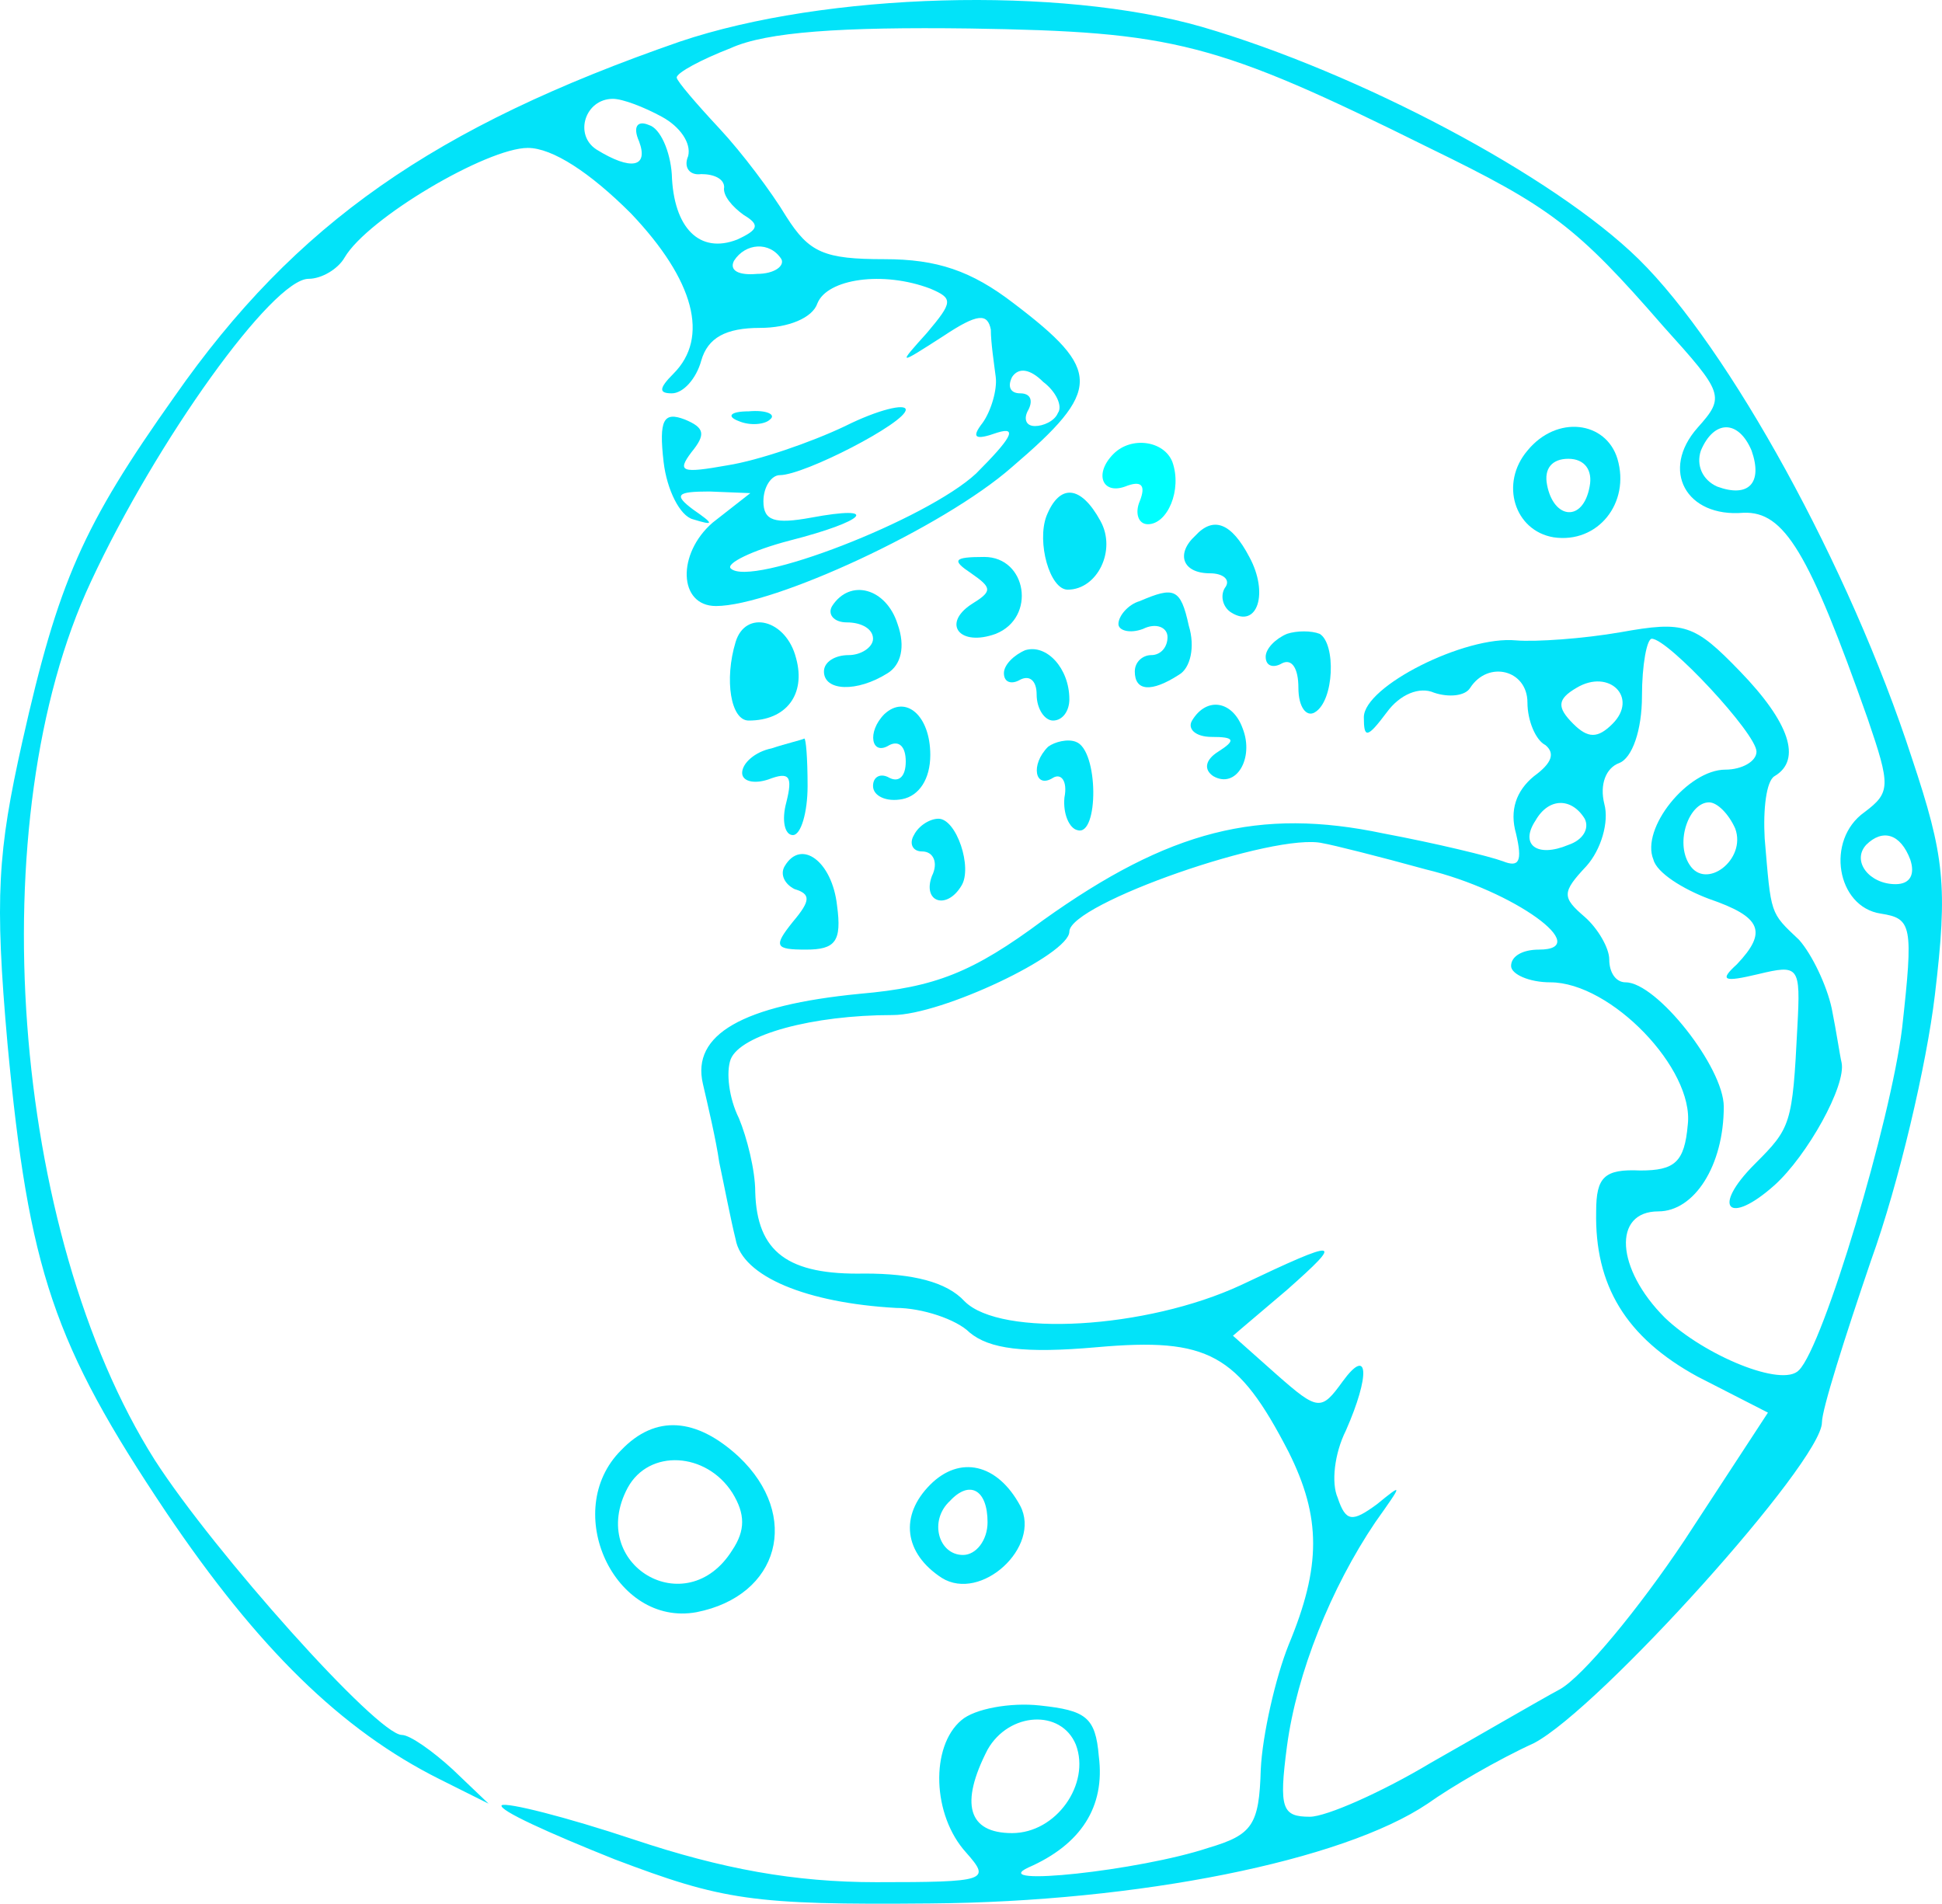
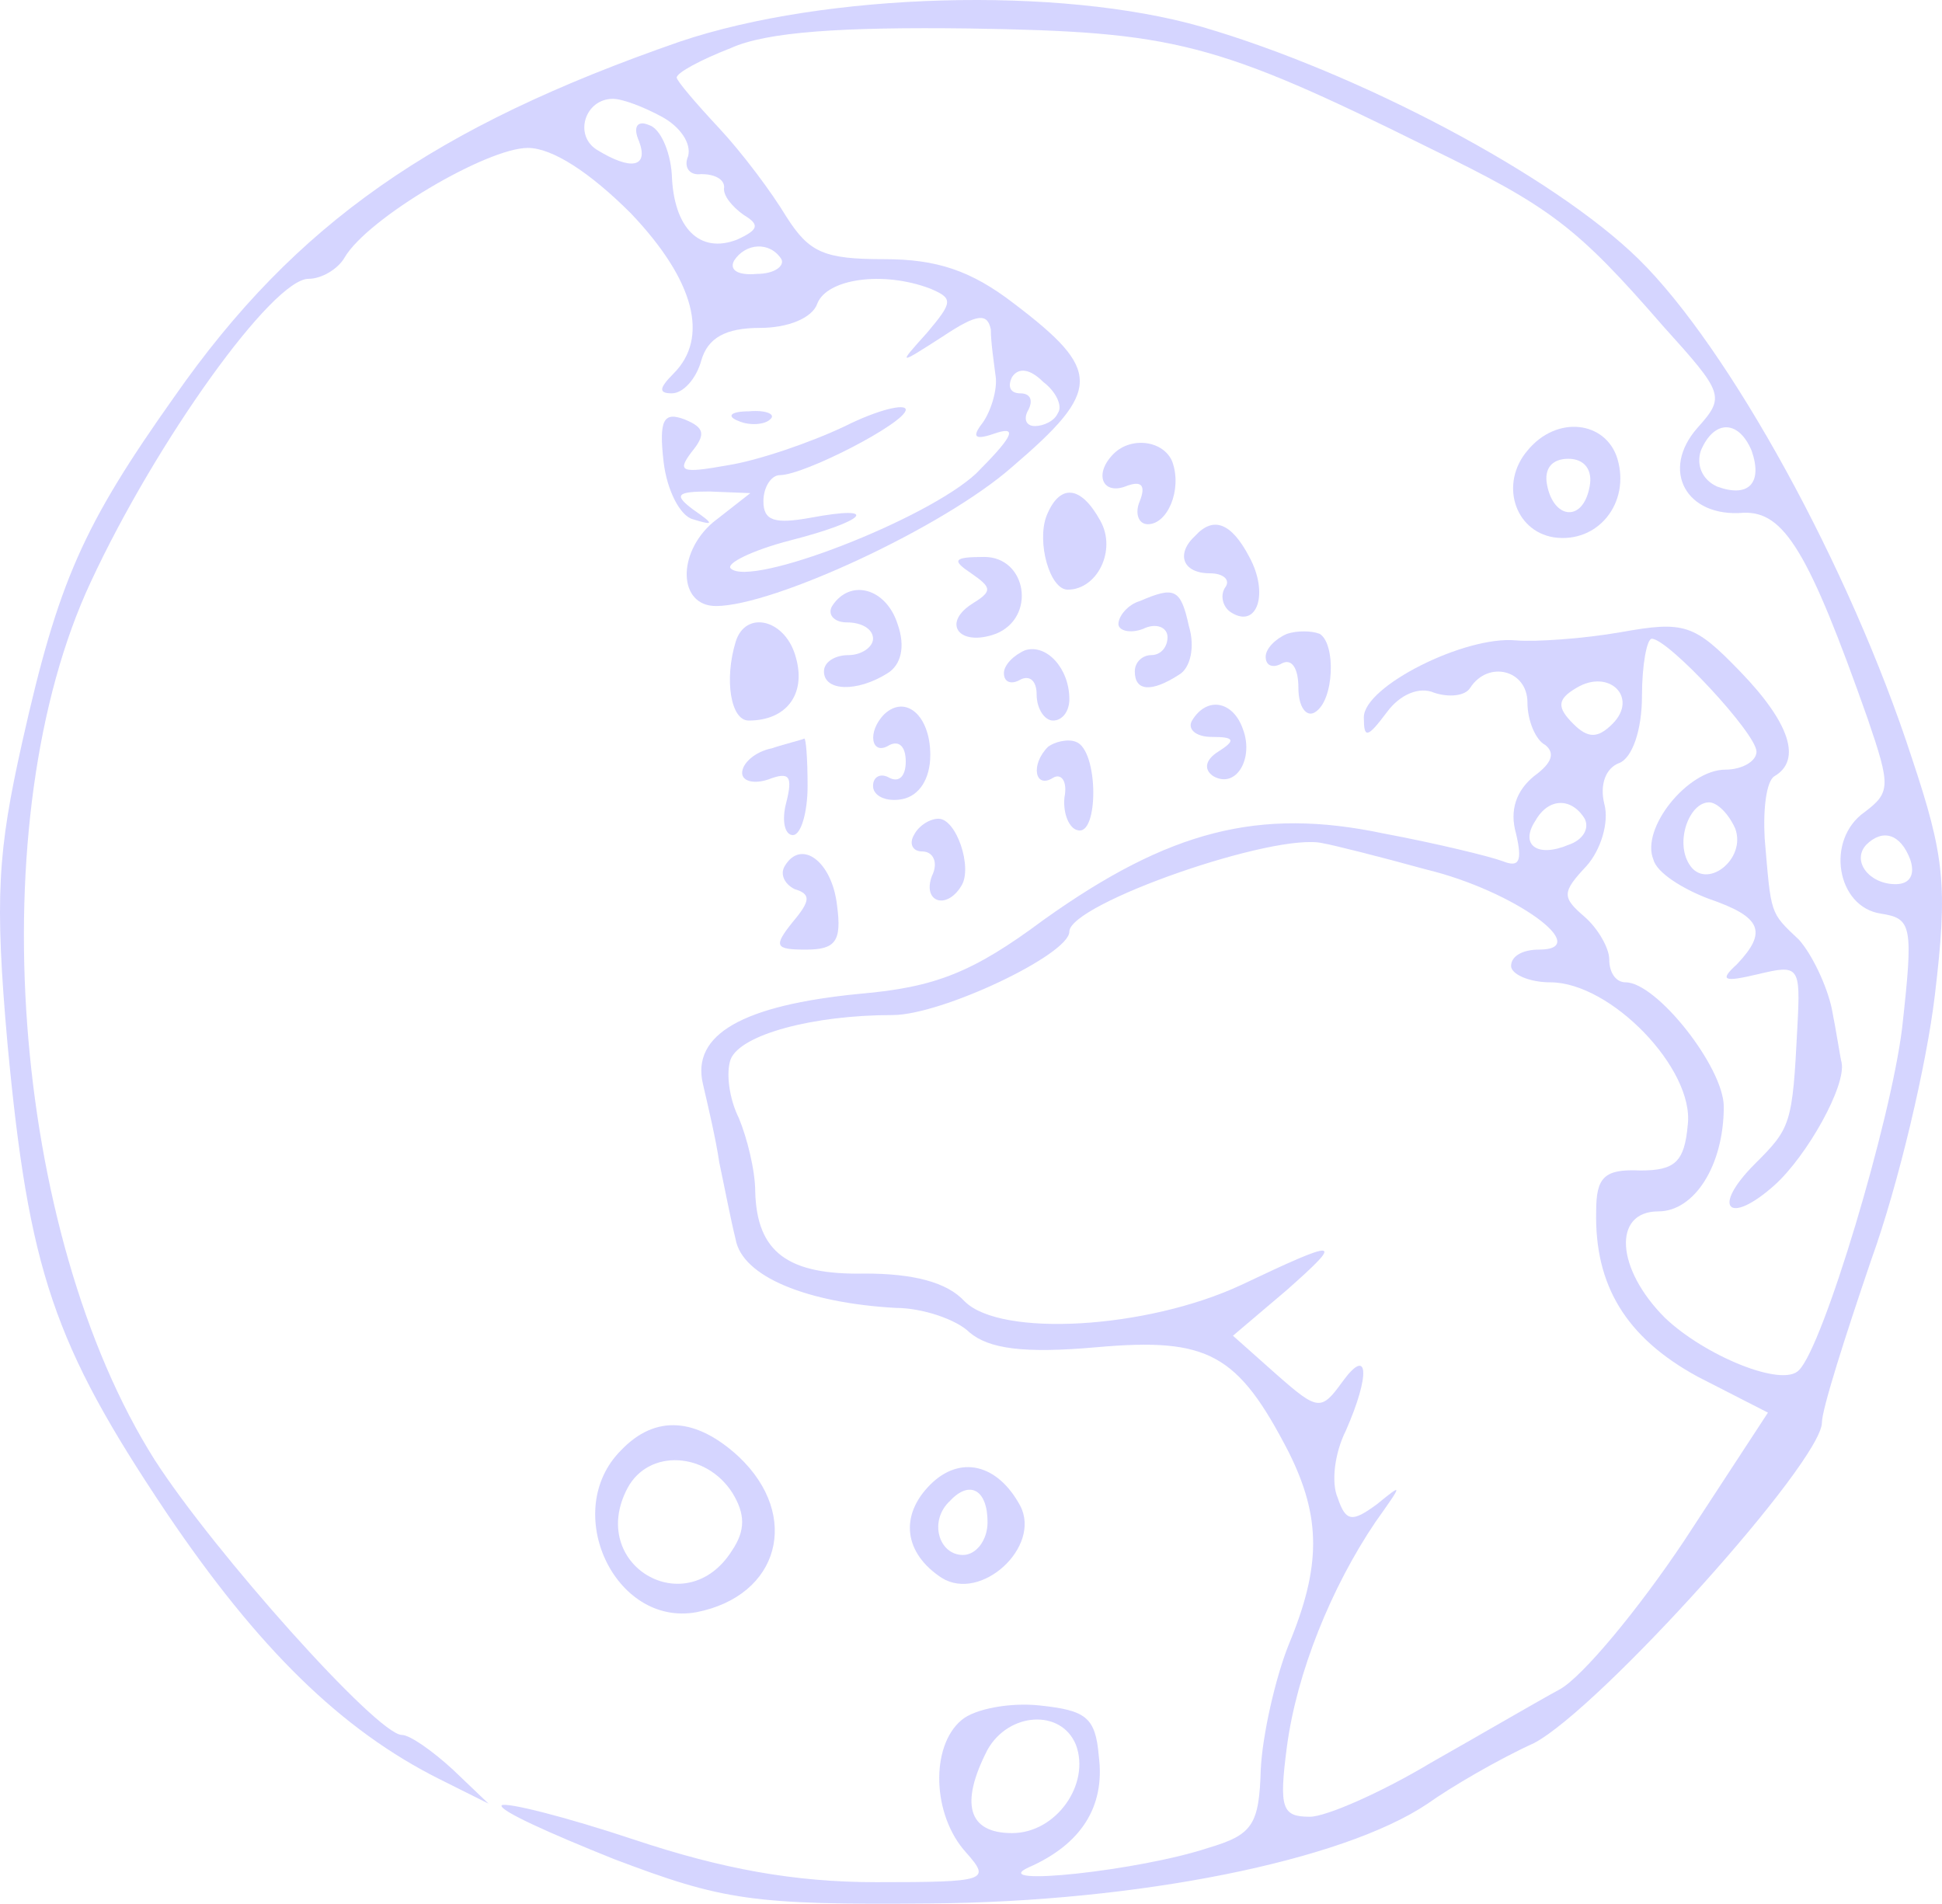
<svg xmlns="http://www.w3.org/2000/svg" version="1.0" width="118.701pt" height="116.357pt" viewBox="0 0 118.701 116.357" preserveAspectRatio="xMidYMid meet" id="svg7253">
  <defs id="defs7311" />
  <g transform="matrix(0.1,0,0,-0.1,-526.6377,483.0412)" id="g7257" style="fill:#000000;stroke:none">
-     <path d="m 5682,4805 c -150,-52 -235,-111 -309,-217 -56,-79 -71,-113 -93,-211 -15,-67 -17,-95 -9,-185 13,-138 28,-183 97,-286 56,-83 107,-133 167,-163 l 30,-15 -22,21 c -12,11 -26,21 -31,21 -15,0 -115,112 -151,168 -88,139 -107,392 -39,537 40,86 111,185 133,185 8,0 18,6 22,13 14,24 87,67 112,67 15,0 38,-15 63,-40 39,-41 48,-76 26,-98 -9,-9 -9,-12 -1,-12 7,0 15,9 18,20 4,14 15,20 36,20 17,0 32,6 35,15 6,15 40,20 69,9 14,-6 14,-8 -2,-27 -18,-20 -18,-20 10,-2 21,14 27,14 29,4 0,-8 2,-21 3,-29 1,-8 -3,-21 -8,-28 -7,-9 -5,-11 9,-6 13,4 8,-4 -13,-25 -30,-28 -138,-70 -150,-58 -3,3 13,11 36,17 47,12 56,22 13,14 -22,-4 -29,-2 -29,10 0,9 5,16 10,16 15,0 77,32 77,40 0,4 -17,0 -37,-10 -21,-10 -53,-21 -72,-24 -28,-5 -31,-4 -22,8 9,11 8,15 -4,20 -13,5 -16,0 -13,-26 2,-17 10,-33 18,-35 13,-4 13,-3 0,6 -12,9 -10,11 10,11 l 25,-1 -23,-18 c -22,-19 -21,-51 2,-51 35,0 139,48 181,85 55,47 55,59 1,100 -26,20 -47,27 -79,27 -37,0 -46,4 -60,26 -9,15 -27,39 -41,54 -14,15 -26,29 -26,31 0,3 15,11 33,18 22,10 68,13 146,12 125,-2 150,-8 281,-73 74,-36 90,-48 143,-109 37,-41 38,-43 21,-62 -23,-26 -7,-55 28,-52 25,1 40,-24 76,-126 14,-41 14,-45 -2,-57 -24,-17 -17,-58 10,-62 19,-3 20,-7 13,-70 -7,-57 -48,-194 -63,-209 -10,-11 -58,9 -82,32 -30,30 -32,65 -4,65 22,0 40,28 40,64 0,24 -41,76 -60,76 -6,0 -10,6 -10,14 0,7 -7,19 -15,26 -14,12 -14,15 1,31 9,10 14,27 11,38 -3,12 1,22 9,25 8,3 14,20 14,41 0,19 3,35 6,35 10,0 64,-58 64,-69 0,-6 -9,-11 -19,-11 -23,0 -52,-36 -44,-55 2,-8 18,-18 34,-24 32,-11 36,-20 17,-40 -11,-10 -8,-11 13,-6 25,6 26,5 24,-32 -3,-60 -4,-62 -26,-84 -27,-27 -16,-38 12,-13 20,18 44,61 41,75 -1,4 -3,18 -6,33 -3,14 -12,33 -20,42 -18,17 -17,15 -21,62 -1,18 1,35 6,38 17,10 9,33 -21,64 -28,29 -34,31 -73,24 -23,-4 -52,-6 -64,-5 -31,3 -93,-28 -93,-47 0,-13 2,-13 14,3 8,11 20,16 29,12 9,-3 19,-2 22,3 11,17 35,11 35,-9 0,-11 5,-23 11,-26 6,-5 4,-11 -7,-19 -11,-9 -15,-21 -11,-35 4,-17 2,-21 -8,-17 -8,3 -41,11 -73,17 -76,16 -131,2 -208,-53 -43,-32 -66,-41 -112,-45 -72,-7 -103,-25 -96,-55 3,-13 8,-34 10,-48 3,-14 7,-35 10,-47 4,-23 44,-39 98,-42 16,0 37,-7 45,-15 12,-10 33,-13 78,-9 68,6 86,-4 117,-64 20,-40 20,-70 0,-118 -8,-20 -16,-55 -17,-76 -1,-34 -5,-40 -32,-48 -42,-14 -136,-24 -110,-12 32,14 47,37 43,68 -2,24 -8,28 -36,31 -18,2 -40,-2 -48,-9 -19,-16 -18,-58 3,-81 15,-17 13,-18 -55,-18 -50,0 -94,8 -148,26 -42,14 -78,23 -81,21 -2,-3 29,-17 69,-33 66,-25 84,-28 193,-27 127,1 252,26 304,61 14,10 43,27 65,37 40,21 176,172 176,196 0,8 14,52 30,99 17,47 34,120 39,162 8,67 6,85 -14,145 -38,117 -112,251 -167,305 -52,51 -171,114 -267,142 -87,25 -230,21 -319,-9 z m -11,-46 c 11,-6 18,-16 16,-24 -3,-7 1,-12 8,-11 8,0 14,-3 14,-8 -1,-5 5,-12 12,-17 10,-6 9,-9 -4,-15 -23,-9 -39,7 -40,40 -1,14 -7,28 -14,30 -7,3 -10,-1 -6,-10 6,-16 -5,-18 -26,-5 -14,9 -7,31 10,31 6,0 19,-5 30,-11 z m 73,-87 c 2,-4 -4,-9 -15,-9 -11,-1 -17,2 -14,8 7,11 22,12 29,1 z m 169,-94 c -2,-5 -9,-8 -14,-8 -6,0 -7,5 -4,10 3,6 1,10 -5,10 -6,0 -8,4 -5,10 4,6 11,5 19,-3 8,-6 12,-15 9,-19 z m 424,-23 c 7,-20 -2,-29 -21,-22 -9,4 -13,13 -10,22 8,19 23,19 31,0 z m -85,-167 c -9,-9 -15,-9 -24,0 -10,10 -10,15 2,22 20,12 38,-6 22,-22 z m -17,-58 c 3,-6 -1,-13 -10,-16 -19,-8 -30,0 -20,15 8,14 22,14 30,1 z m 92,-6 c 7,-19 -18,-38 -28,-22 -9,14 0,38 12,38 5,0 12,-7 16,-16 z m -189,-25 c 54,-13 103,-49 69,-49 -10,0 -17,-4 -17,-10 0,-5 11,-10 24,-10 37,0 88,-53 84,-87 -2,-23 -8,-28 -29,-28 -22,1 -27,-4 -27,-25 -1,-45 18,-77 62,-101 l 43,-22 -51,-78 c -28,-42 -62,-83 -76,-91 -13,-7 -49,-28 -79,-45 -30,-18 -64,-33 -74,-33 -17,0 -19,5 -14,43 6,45 27,97 54,137 17,24 17,24 1,11 -15,-11 -19,-11 -24,4 -4,9 -2,27 5,41 15,34 14,52 -2,30 -13,-18 -15,-18 -40,4 l -27,24 33,28 c 35,31 33,32 -28,3 -58,-27 -147,-32 -169,-10 -11,12 -32,17 -61,17 -47,-1 -66,13 -67,50 0,13 -5,33 -10,45 -6,12 -8,28 -5,36 6,15 50,27 99,27 30,0 108,37 108,51 0,17 126,61 155,54 6,-1 34,-8 63,-16 z m 296,6 c 3,-9 0,-15 -9,-15 -16,0 -27,14 -18,24 10,10 21,7 27,-9 z m -510,-541 c 9,-24 -12,-54 -39,-54 -27,0 -32,18 -15,51 13,23 45,25 54,3 z" id="path7261" style="fill:#00e3f9;fill-opacity:0.99" />
-     <path d="m 5718,4573 c 7,-3 16,-2 19,1 4,3 -2,6 -13,5 -11,0 -14,-3 -6,-6 z" id="path7263" style="fill:#00e3f9;fill-opacity:0.992" />
-     <path d="m 6200,4555 c -17,-20 -8,-49 16,-53 27,-4 47,21 39,48 -7,23 -37,27 -55,5 z m 38,-22 c -4,-22 -22,-20 -26,1 -2,10 3,16 13,16 10,0 15,-7 13,-17 z" id="path7265" style="fill:#00e3f9;fill-opacity:0.992" />
-     <path d="m 5947,4553 c -12,-12 -7,-25 7,-20 10,4 13,1 9,-9 -3,-7 -1,-14 5,-14 12,0 21,21 15,38 -5,13 -25,16 -36,5 z" id="path7267" style="fill:#00ffff;fill-opacity:1" />
-     <path d="m 5906,4515 c -6,-16 2,-45 13,-45 18,0 30,24 20,42 -12,22 -25,23 -33,3 z" id="path7269" style="fill:#00e3f9;fill-opacity:0.992" />
-     <path d="m 5997,4503 c -12,-11 -8,-23 9,-23 8,0 13,-4 9,-9 -3,-5 -1,-12 4,-15 16,-10 23,12 11,34 -11,21 -22,25 -33,13 z" id="path7271" style="fill:#00e3f9;fill-opacity:0.992" />
-     <path d="m 5860,4480 c 13,-9 13,-11 0,-19 -18,-12 -7,-26 15,-18 25,10 19,47 -7,47 -19,0 -20,-2 -8,-10 z" id="path7273" style="fill:#00e3f9;fill-opacity:0.992" />
-     <path d="m 5775,4460 c -3,-5 1,-10 9,-10 9,0 16,-4 16,-10 0,-5 -7,-10 -15,-10 -8,0 -15,-4 -15,-10 0,-12 20,-13 39,-1 8,5 11,16 6,30 -7,22 -29,28 -40,11 z" id="path7275" style="fill:#00e3f9;fill-opacity:0.992" />
-     <path d="m 5963,4463 c -7,-2 -13,-9 -13,-14 0,-4 7,-6 15,-3 8,4 15,1 15,-5 0,-6 -4,-11 -10,-11 -5,0 -10,-4 -10,-10 0,-12 10,-13 27,-2 7,4 10,17 6,30 -5,23 -9,24 -30,15 z" id="path7277" style="fill:#00e3f9;fill-opacity:0.992" />
-     <path d="m 5716,4438 c -7,-23 -3,-48 8,-48 23,0 35,16 29,38 -6,24 -31,30 -37,10 z" id="path7279" style="fill:#00e3f9;fill-opacity:0.992" />
-     <path d="m 6053,4443 c -7,-3 -13,-9 -13,-14 0,-6 5,-7 10,-4 6,3 10,-3 10,-15 0,-12 5,-18 10,-15 12,7 13,42 3,48 -5,2 -14,2 -20,0 z" id="path7281" style="fill:#00e3f9;fill-opacity:0.992" />
-     <path d="m 5893,4433 c -7,-3 -13,-9 -13,-14 0,-6 5,-7 10,-4 6,3 10,-1 10,-9 0,-9 5,-16 10,-16 6,0 10,6 10,13 0,19 -14,34 -27,30 z" id="path7283" style="fill:#00e3f9;fill-opacity:0.992" />
-     <path d="m 5807,4394 c -11,-11 -8,-26 3,-19 6,3 10,-1 10,-10 0,-9 -4,-13 -10,-10 -5,3 -10,1 -10,-5 0,-6 8,-10 18,-8 10,2 17,12 17,27 0,24 -15,37 -28,25 z" id="path7287" style="fill:#00e3f9;fill-opacity:0.992" />
-     <path d="m 5995,4390 c -3,-5 2,-10 12,-10 14,0 15,-2 4,-9 -8,-5 -9,-11 -3,-15 14,-8 25,11 18,29 -6,17 -22,20 -31,5 z" id="path7289" style="fill:#00e3f9;fill-opacity:0.992" />
-     <path d="m 5738,4373 c -10,-2 -18,-9 -18,-15 0,-5 7,-7 16,-4 13,5 15,2 11,-14 -3,-11 -1,-20 4,-20 5,0 9,14 9,30 0,17 -1,29 -2,29 -2,-1 -11,-3 -20,-6 z" id="path7291" style="fill:#00e3f9;fill-opacity:0.992" />
-     <path d="m 5907,4374 c -11,-11 -8,-26 3,-19 5,3 9,-2 7,-12 -1,-10 3,-19 8,-20 13,-4 13,49 -1,54 -5,2 -13,0 -17,-3 z" id="path7293" style="fill:#00e3f9;fill-opacity:0.992" />
-     <path d="m 5825,4320 c -3,-5 -1,-10 5,-10 7,0 10,-7 6,-15 -6,-16 9,-21 18,-6 7,11 -3,41 -14,41 -5,0 -12,-4 -15,-10 z" id="path7295" style="fill:#00e3f9;fill-opacity:0.992" />
-     <path d="m 5746,4301 c -3,-5 0,-11 6,-14 10,-3 10,-7 -1,-20 -12,-15 -11,-17 8,-17 18,0 22,5 19,27 -3,27 -22,41 -32,24 z" id="path7297" style="fill:#00e3f9;fill-opacity:0.992" />
-     <path d="m 5646,3944 c -37,-37 -4,-108 46,-99 51,10 64,59 26,95 -26,24 -51,26 -72,4 z m 68,-26 c 8,-13 8,-23 0,-35 -28,-45 -89,-9 -64,38 13,24 48,22 64,-3 z" id="path7299" style="fill:#00e3f9;fill-opacity:0.992" />
-     <path d="m 5835,3923 c -19,-19 -16,-42 7,-57 24,-15 61,19 48,44 -14,26 -37,31 -55,13 z m 35,-23 c 0,-11 -7,-20 -15,-20 -15,0 -21,21 -8,33 12,13 23,7 23,-13 z" id="path7301" style="fill:#00e3f9;fill-opacity:0.992" />
+     <path d="m 5682,4805 c -150,-52 -235,-111 -309,-217 -56,-79 -71,-113 -93,-211 -15,-67 -17,-95 -9,-185 13,-138 28,-183 97,-286 56,-83 107,-133 167,-163 l 30,-15 -22,21 c -12,11 -26,21 -31,21 -15,0 -115,112 -151,168 -88,139 -107,392 -39,537 40,86 111,185 133,185 8,0 18,6 22,13 14,24 87,67 112,67 15,0 38,-15 63,-40 39,-41 48,-76 26,-98 -9,-9 -9,-12 -1,-12 7,0 15,9 18,20 4,14 15,20 36,20 17,0 32,6 35,15 6,15 40,20 69,9 14,-6 14,-8 -2,-27 -18,-20 -18,-20 10,-2 21,14 27,14 29,4 0,-8 2,-21 3,-29 1,-8 -3,-21 -8,-28 -7,-9 -5,-11 9,-6 13,4 8,-4 -13,-25 -30,-28 -138,-70 -150,-58 -3,3 13,11 36,17 47,12 56,22 13,14 -22,-4 -29,-2 -29,10 0,9 5,16 10,16 15,0 77,32 77,40 0,4 -17,0 -37,-10 -21,-10 -53,-21 -72,-24 -28,-5 -31,-4 -22,8 9,11 8,15 -4,20 -13,5 -16,0 -13,-26 2,-17 10,-33 18,-35 13,-4 13,-3 0,6 -12,9 -10,11 10,11 l 25,-1 -23,-18 c -22,-19 -21,-51 2,-51 35,0 139,48 181,85 55,47 55,59 1,100 -26,20 -47,27 -79,27 -37,0 -46,4 -60,26 -9,15 -27,39 -41,54 -14,15 -26,29 -26,31 0,3 15,11 33,18 22,10 68,13 146,12 125,-2 150,-8 281,-73 74,-36 90,-48 143,-109 37,-41 38,-43 21,-62 -23,-26 -7,-55 28,-52 25,1 40,-24 76,-126 14,-41 14,-45 -2,-57 -24,-17 -17,-58 10,-62 19,-3 20,-7 13,-70 -7,-57 -48,-194 -63,-209 -10,-11 -58,9 -82,32 -30,30 -32,65 -4,65 22,0 40,28 40,64 0,24 -41,76 -60,76 -6,0 -10,6 -10,14 0,7 -7,19 -15,26 -14,12 -14,15 1,31 9,10 14,27 11,38 -3,12 1,22 9,25 8,3 14,20 14,41 0,19 3,35 6,35 10,0 64,-58 64,-69 0,-6 -9,-11 -19,-11 -23,0 -52,-36 -44,-55 2,-8 18,-18 34,-24 32,-11 36,-20 17,-40 -11,-10 -8,-11 13,-6 25,6 26,5 24,-32 -3,-60 -4,-62 -26,-84 -27,-27 -16,-38 12,-13 20,18 44,61 41,75 -1,4 -3,18 -6,33 -3,14 -12,33 -20,42 -18,17 -17,15 -21,62 -1,18 1,35 6,38 17,10 9,33 -21,64 -28,29 -34,31 -73,24 -23,-4 -52,-6 -64,-5 -31,3 -93,-28 -93,-47 0,-13 2,-13 14,3 8,11 20,16 29,12 9,-3 19,-2 22,3 11,17 35,11 35,-9 0,-11 5,-23 11,-26 6,-5 4,-11 -7,-19 -11,-9 -15,-21 -11,-35 4,-17 2,-21 -8,-17 -8,3 -41,11 -73,17 -76,16 -131,2 -208,-53 -43,-32 -66,-41 -112,-45 -72,-7 -103,-25 -96,-55 3,-13 8,-34 10,-48 3,-14 7,-35 10,-47 4,-23 44,-39 98,-42 16,0 37,-7 45,-15 12,-10 33,-13 78,-9 68,6 86,-4 117,-64 20,-40 20,-70 0,-118 -8,-20 -16,-55 -17,-76 -1,-34 -5,-40 -32,-48 -42,-14 -136,-24 -110,-12 32,14 47,37 43,68 -2,24 -8,28 -36,31 -18,2 -40,-2 -48,-9 -19,-16 -18,-58 3,-81 15,-17 13,-18 -55,-18 -50,0 -94,8 -148,26 -42,14 -78,23 -81,21 -2,-3 29,-17 69,-33 66,-25 84,-28 193,-27 127,1 252,26 304,61 14,10 43,27 65,37 40,21 176,172 176,196 0,8 14,52 30,99 17,47 34,120 39,162 8,67 6,85 -14,145 -38,117 -112,251 -167,305 -52,51 -171,114 -267,142 -87,25 -230,21 -319,-9 z m -11,-46 c 11,-6 18,-16 16,-24 -3,-7 1,-12 8,-11 8,0 14,-3 14,-8 -1,-5 5,-12 12,-17 10,-6 9,-9 -4,-15 -23,-9 -39,7 -40,40 -1,14 -7,28 -14,30 -7,3 -10,-1 -6,-10 6,-16 -5,-18 -26,-5 -14,9 -7,31 10,31 6,0 19,-5 30,-11 z m 73,-87 c 2,-4 -4,-9 -15,-9 -11,-1 -17,2 -14,8 7,11 22,12 29,1 z m 169,-94 c -2,-5 -9,-8 -14,-8 -6,0 -7,5 -4,10 3,6 1,10 -5,10 -6,0 -8,4 -5,10 4,6 11,5 19,-3 8,-6 12,-15 9,-19 z m 424,-23 c 7,-20 -2,-29 -21,-22 -9,4 -13,13 -10,22 8,19 23,19 31,0 z m -85,-167 c -9,-9 -15,-9 -24,0 -10,10 -10,15 2,22 20,12 38,-6 22,-22 z m -17,-58 c 3,-6 -1,-13 -10,-16 -19,-8 -30,0 -20,15 8,14 22,14 30,1 z m 92,-6 c 7,-19 -18,-38 -28,-22 -9,14 0,38 12,38 5,0 12,-7 16,-16 z m -189,-25 c 54,-13 103,-49 69,-49 -10,0 -17,-4 -17,-10 0,-5 11,-10 24,-10 37,0 88,-53 84,-87 -2,-23 -8,-28 -29,-28 -22,1 -27,-4 -27,-25 -1,-45 18,-77 62,-101 l 43,-22 -51,-78 c -28,-42 -62,-83 -76,-91 -13,-7 -49,-28 -79,-45 -30,-18 -64,-33 -74,-33 -17,0 -19,5 -14,43 6,45 27,97 54,137 17,24 17,24 1,11 -15,-11 -19,-11 -24,4 -4,9 -2,27 5,41 15,34 14,52 -2,30 -13,-18 -15,-18 -40,4 l -27,24 33,28 c 35,31 33,32 -28,3 -58,-27 -147,-32 -169,-10 -11,12 -32,17 -61,17 -47,-1 -66,13 -67,50 0,13 -5,33 -10,45 -6,12 -8,28 -5,36 6,15 50,27 99,27 30,0 108,37 108,51 0,17 126,61 155,54 6,-1 34,-8 63,-16 z m 296,6 c 3,-9 0,-15 -9,-15 -16,0 -27,14 -18,24 10,10 21,7 27,-9 z m -510,-541 c 9,-24 -12,-54 -39,-54 -27,0 -32,18 -15,51 13,23 45,25 54,3 z" id="path7261" style="fill:#d5d5ff" />
+     <path d="m 5718,4573 c 7,-3 16,-2 19,1 4,3 -2,6 -13,5 -11,0 -14,-3 -6,-6 z" id="path7263" style="fill:#d5d5ff;fill-opacity:1" />
+     <path d="m 6200,4555 c -17,-20 -8,-49 16,-53 27,-4 47,21 39,48 -7,23 -37,27 -55,5 z m 38,-22 c -4,-22 -22,-20 -26,1 -2,10 3,16 13,16 10,0 15,-7 13,-17 z" id="path7265" style="fill:#d5d5ff;fill-opacity:1" />
+     <path d="m 5947,4553 c -12,-12 -7,-25 7,-20 10,4 13,1 9,-9 -3,-7 -1,-14 5,-14 12,0 21,21 15,38 -5,13 -25,16 -36,5 z" id="path7267" style="fill:#d5d5ff;fill-opacity:1" />
+     <path d="m 5906,4515 c -6,-16 2,-45 13,-45 18,0 30,24 20,42 -12,22 -25,23 -33,3 z" id="path7269" style="fill:#d5d5ff;fill-opacity:1" />
+     <path d="m 5997,4503 c -12,-11 -8,-23 9,-23 8,0 13,-4 9,-9 -3,-5 -1,-12 4,-15 16,-10 23,12 11,34 -11,21 -22,25 -33,13 z" id="path7271" style="fill:#d5d5ff;fill-opacity:1" />
+     <path d="m 5860,4480 c 13,-9 13,-11 0,-19 -18,-12 -7,-26 15,-18 25,10 19,47 -7,47 -19,0 -20,-2 -8,-10 z" id="path7273" style="fill:#d5d5ff;fill-opacity:1" />
+     <path d="m 5775,4460 c -3,-5 1,-10 9,-10 9,0 16,-4 16,-10 0,-5 -7,-10 -15,-10 -8,0 -15,-4 -15,-10 0,-12 20,-13 39,-1 8,5 11,16 6,30 -7,22 -29,28 -40,11 z" id="path7275" style="fill:#d5d5ff;fill-opacity:1" />
+     <path d="m 5963,4463 c -7,-2 -13,-9 -13,-14 0,-4 7,-6 15,-3 8,4 15,1 15,-5 0,-6 -4,-11 -10,-11 -5,0 -10,-4 -10,-10 0,-12 10,-13 27,-2 7,4 10,17 6,30 -5,23 -9,24 -30,15 z" id="path7277" style="fill:#d5d5ff;fill-opacity:1" />
+     <path d="m 5716,4438 c -7,-23 -3,-48 8,-48 23,0 35,16 29,38 -6,24 -31,30 -37,10 z" id="path7279" style="fill:#d5d5ff;fill-opacity:1" />
+     <path d="m 6053,4443 c -7,-3 -13,-9 -13,-14 0,-6 5,-7 10,-4 6,3 10,-3 10,-15 0,-12 5,-18 10,-15 12,7 13,42 3,48 -5,2 -14,2 -20,0 z" id="path7281" style="fill:#d5d5ff;fill-opacity:1" />
+     <path d="m 5893,4433 c -7,-3 -13,-9 -13,-14 0,-6 5,-7 10,-4 6,3 10,-1 10,-9 0,-9 5,-16 10,-16 6,0 10,6 10,13 0,19 -14,34 -27,30 z" id="path7283" style="fill:#d5d5ff;fill-opacity:1" />
+     <path d="m 5807,4394 c -11,-11 -8,-26 3,-19 6,3 10,-1 10,-10 0,-9 -4,-13 -10,-10 -5,3 -10,1 -10,-5 0,-6 8,-10 18,-8 10,2 17,12 17,27 0,24 -15,37 -28,25 z" id="path7287" style="fill:#d5d5ff;fill-opacity:1" />
+     <path d="m 5995,4390 c -3,-5 2,-10 12,-10 14,0 15,-2 4,-9 -8,-5 -9,-11 -3,-15 14,-8 25,11 18,29 -6,17 -22,20 -31,5 z" id="path7289" style="fill:#d5d5ff;fill-opacity:1" />
+     <path d="m 5738,4373 c -10,-2 -18,-9 -18,-15 0,-5 7,-7 16,-4 13,5 15,2 11,-14 -3,-11 -1,-20 4,-20 5,0 9,14 9,30 0,17 -1,29 -2,29 -2,-1 -11,-3 -20,-6 z" id="path7291" style="fill:#d5d5ff;fill-opacity:1" />
+     <path d="m 5907,4374 c -11,-11 -8,-26 3,-19 5,3 9,-2 7,-12 -1,-10 3,-19 8,-20 13,-4 13,49 -1,54 -5,2 -13,0 -17,-3 z" id="path7293" style="fill:#d5d5ff;fill-opacity:1" />
+     <path d="m 5825,4320 c -3,-5 -1,-10 5,-10 7,0 10,-7 6,-15 -6,-16 9,-21 18,-6 7,11 -3,41 -14,41 -5,0 -12,-4 -15,-10 z" id="path7295" style="fill:#d5d5ff;fill-opacity:1" />
+     <path d="m 5746,4301 c -3,-5 0,-11 6,-14 10,-3 10,-7 -1,-20 -12,-15 -11,-17 8,-17 18,0 22,5 19,27 -3,27 -22,41 -32,24 z" id="path7297" style="fill:#d5d5ff;fill-opacity:1" />
+     <path d="m 5646,3944 c -37,-37 -4,-108 46,-99 51,10 64,59 26,95 -26,24 -51,26 -72,4 z m 68,-26 c 8,-13 8,-23 0,-35 -28,-45 -89,-9 -64,38 13,24 48,22 64,-3 z" id="path7299" style="fill:#d5d5ff;fill-opacity:1" />
+     <path d="m 5835,3923 c -19,-19 -16,-42 7,-57 24,-15 61,19 48,44 -14,26 -37,31 -55,13 z m 35,-23 c 0,-11 -7,-20 -15,-20 -15,0 -21,21 -8,33 12,13 23,7 23,-13 z" id="path7301" style="fill:#d5d5ff;fill-opacity:1" />
  </g>
</svg>
